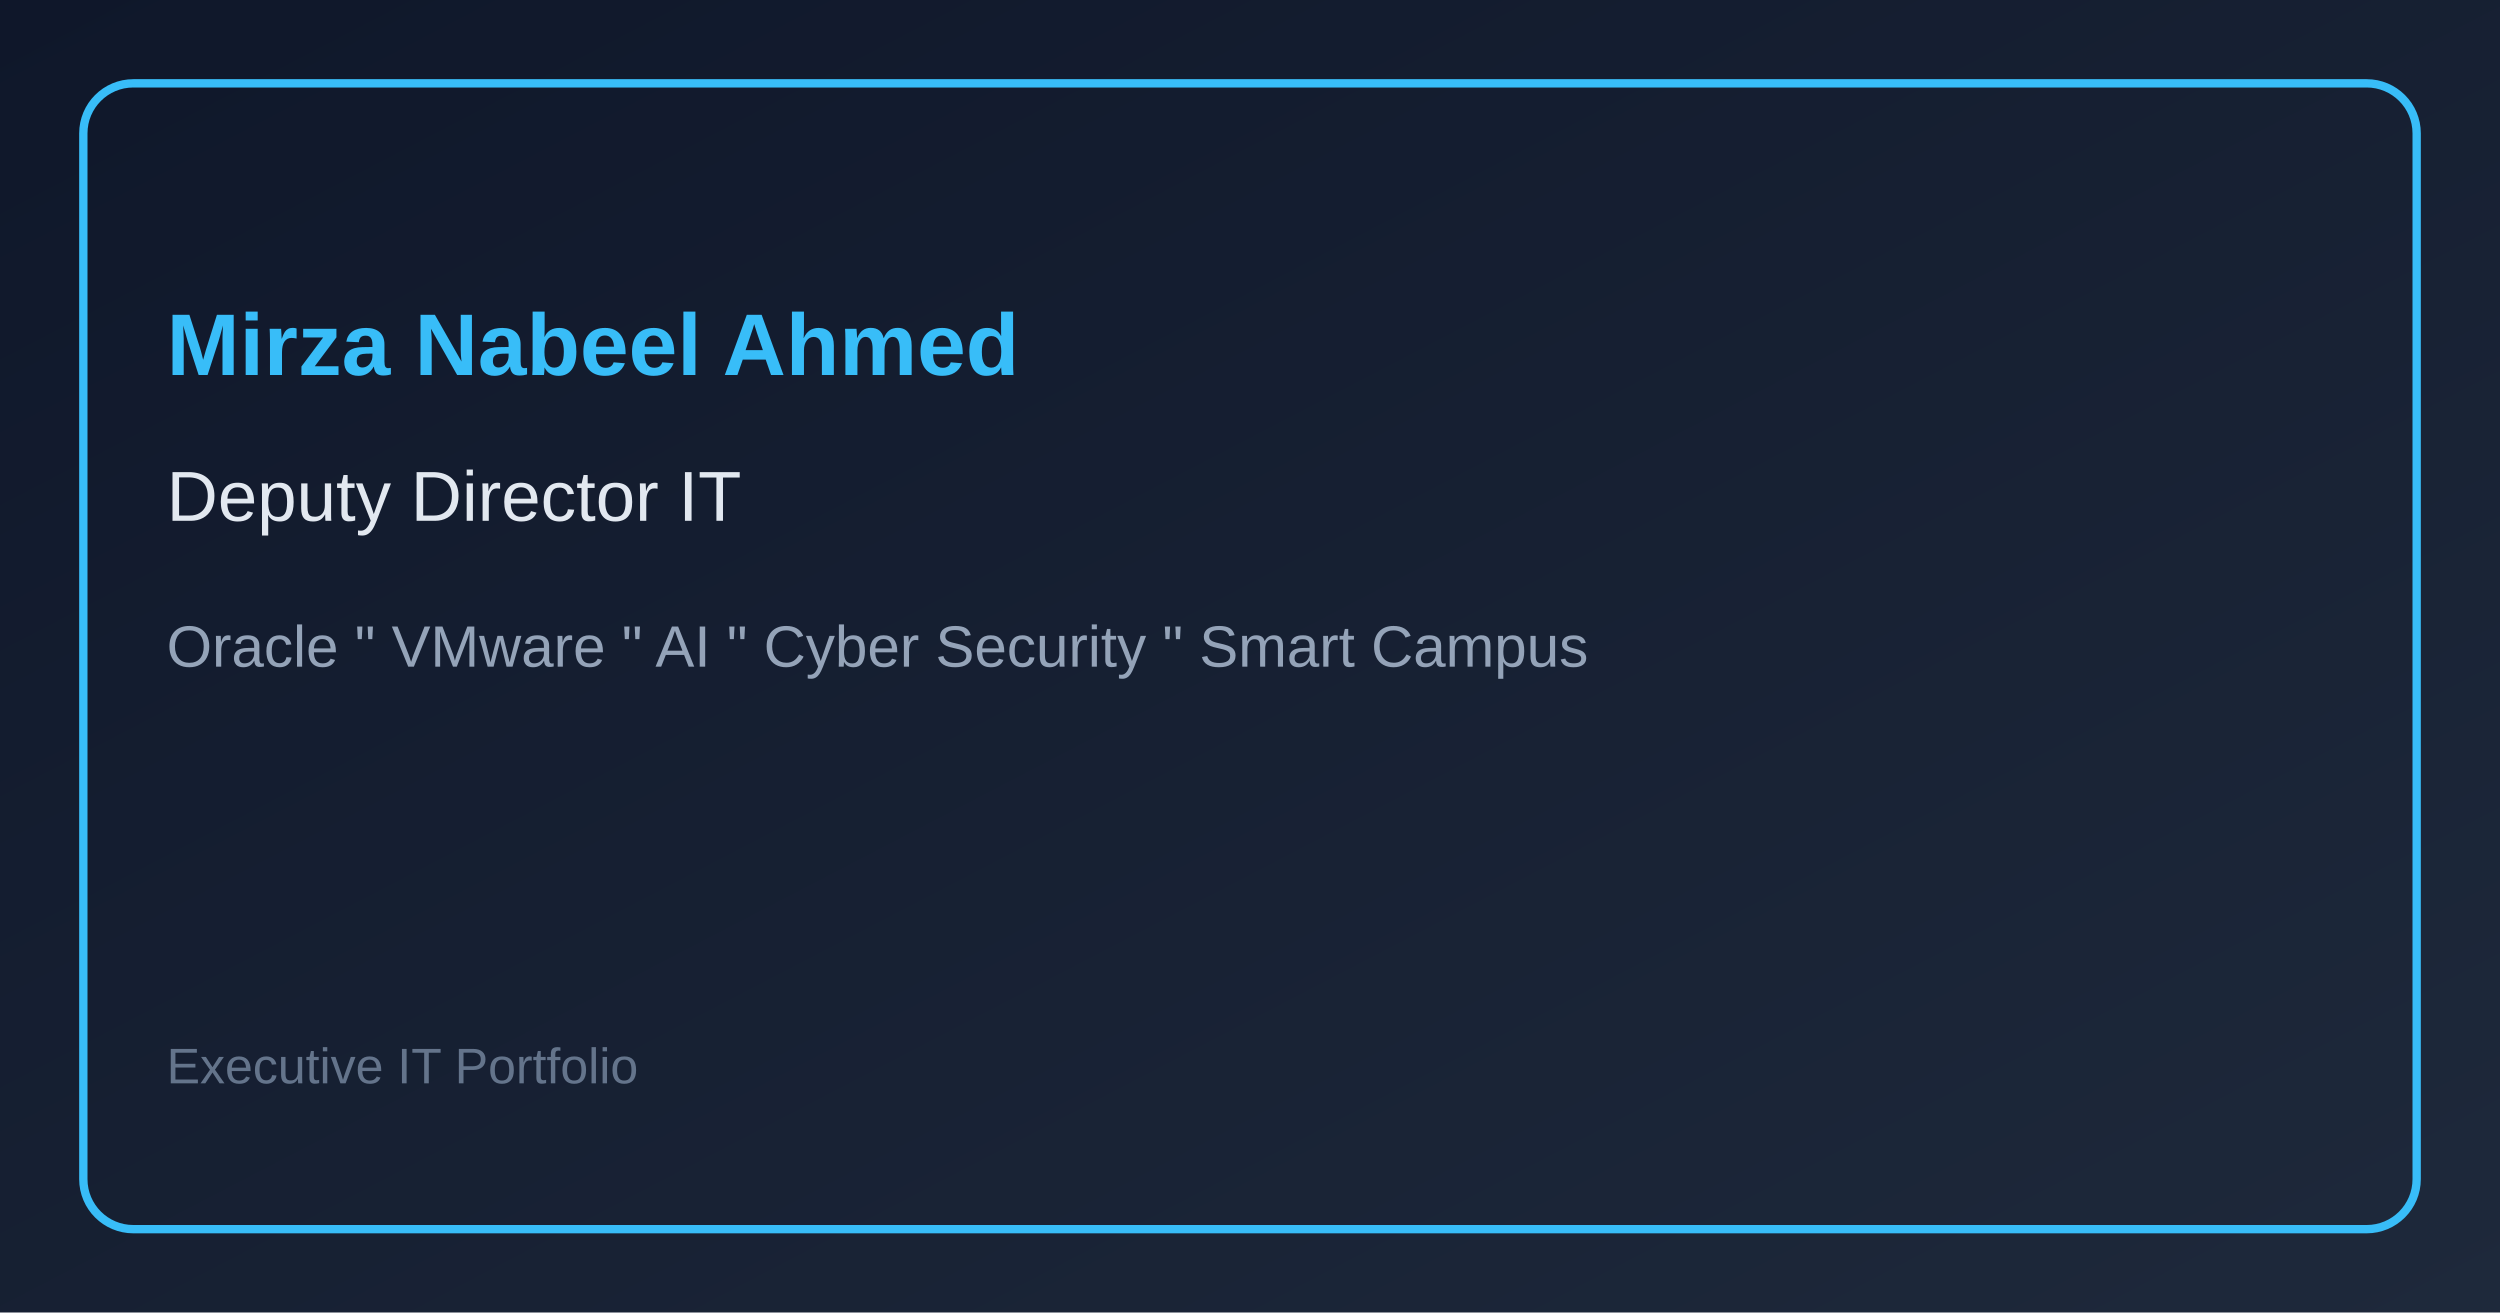
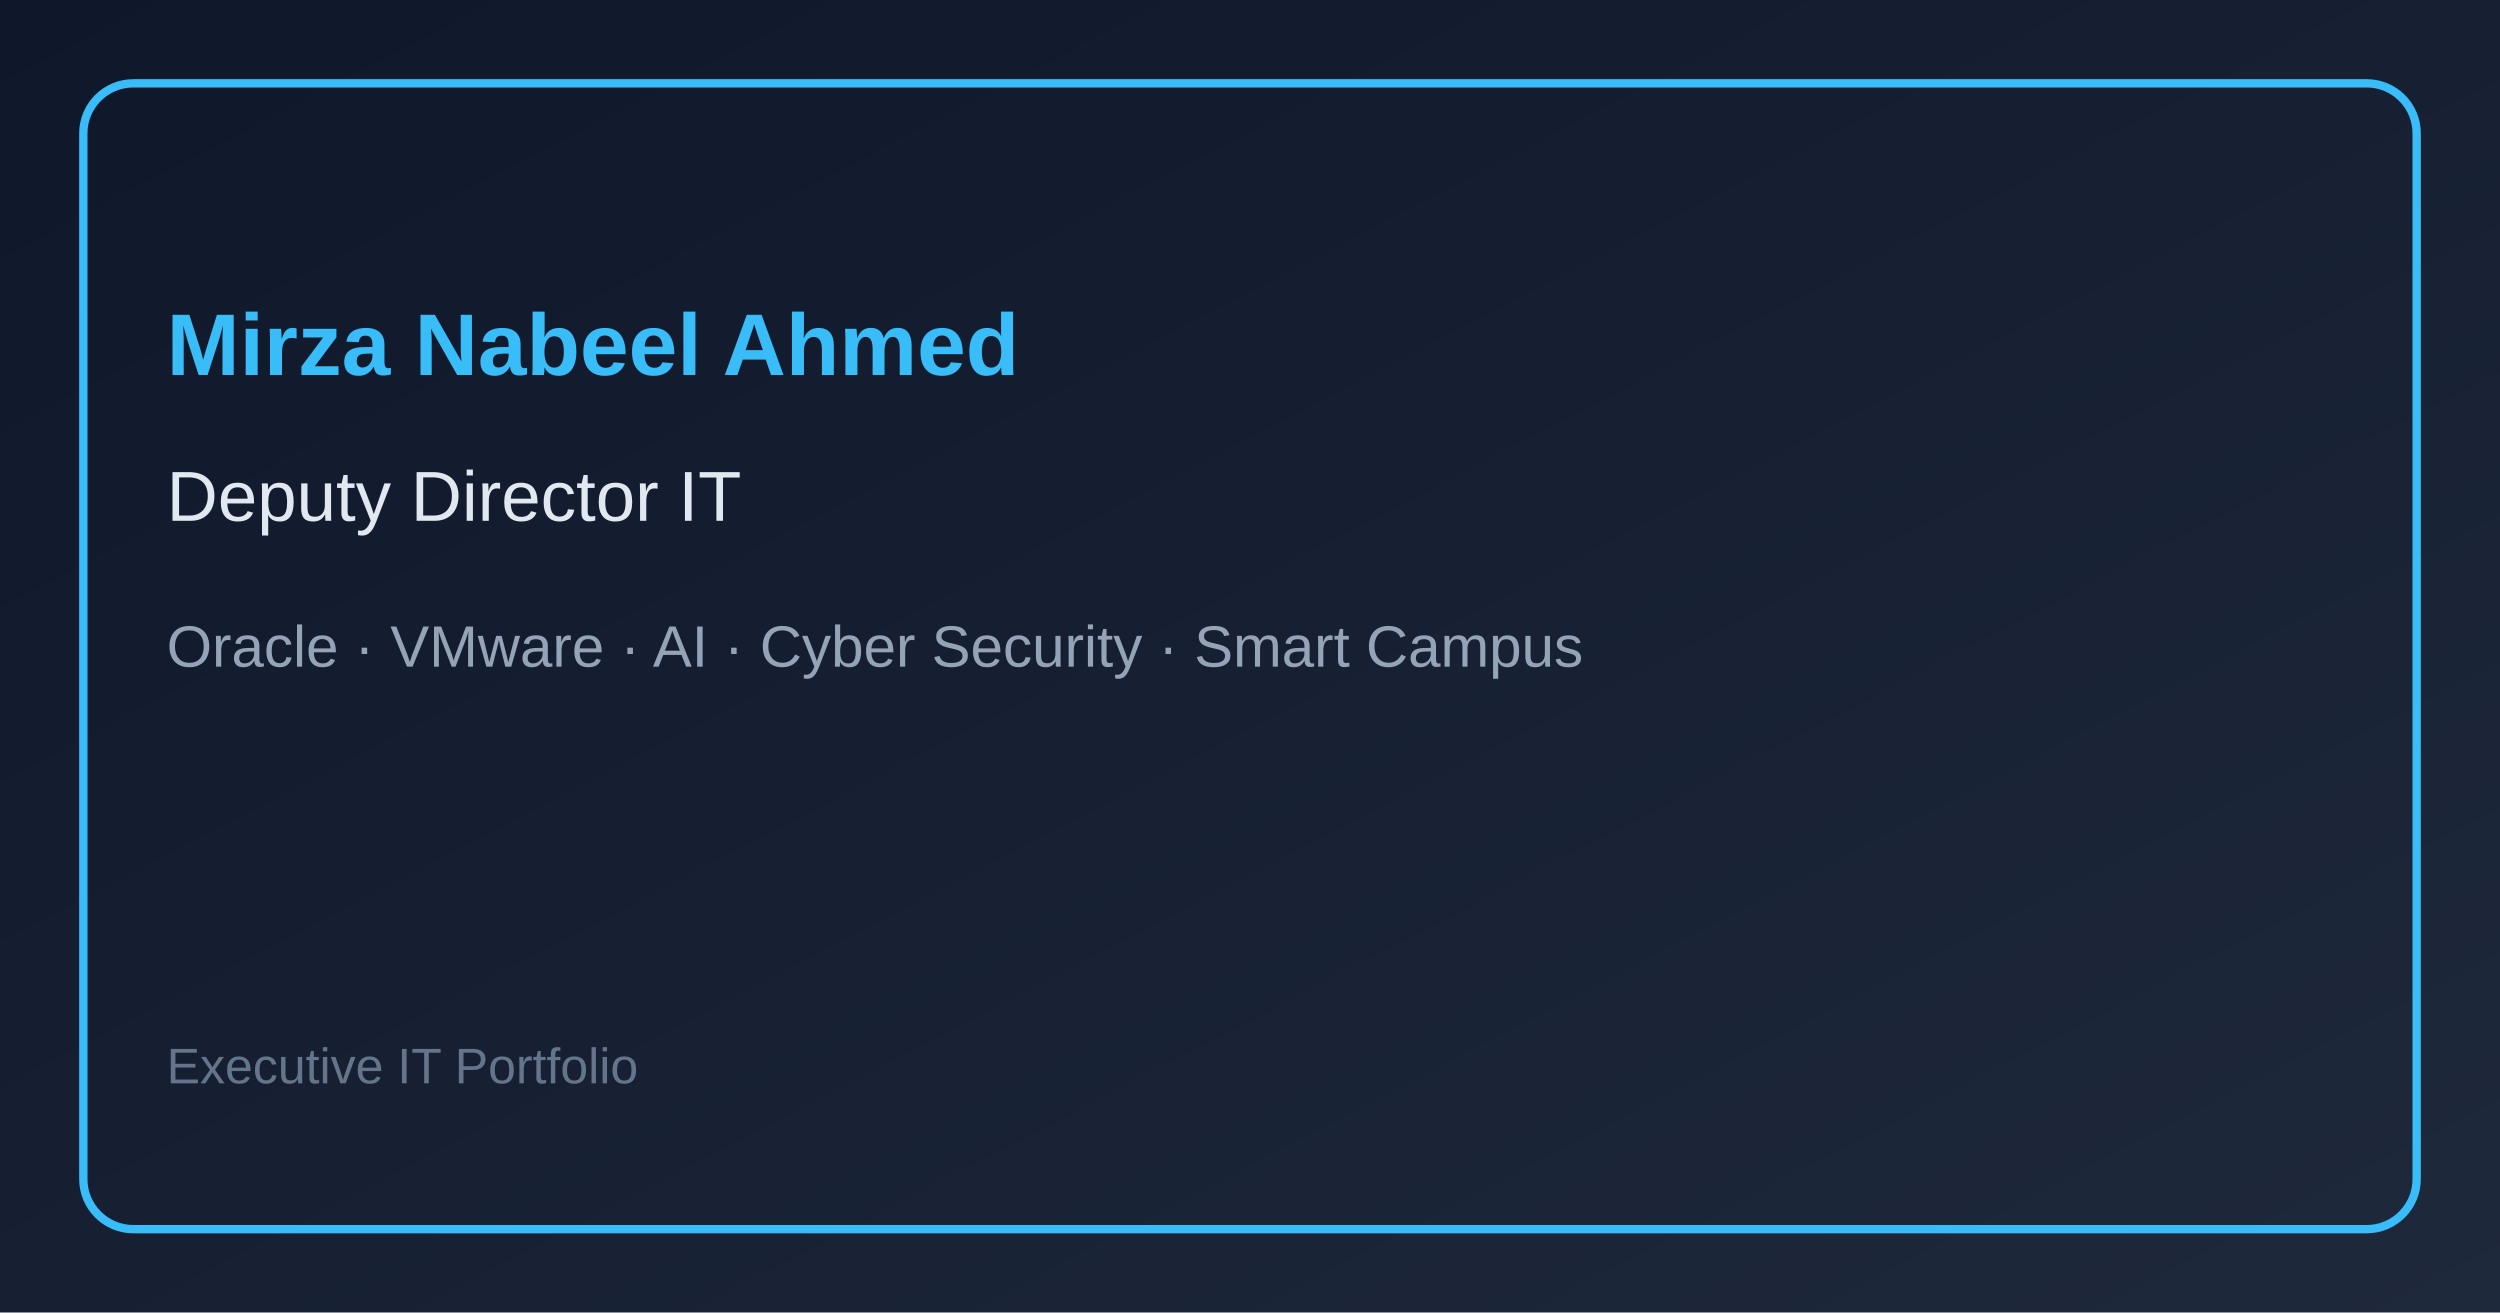
<svg xmlns="http://www.w3.org/2000/svg" width="1200" height="630" viewBox="0 0 1200 630">
  <defs>
    <linearGradient id="bg" x1="0%" y1="0%" x2="100%" y2="100%">
      <stop offset="0%" stop-color="#0f172a" />
      <stop offset="100%" stop-color="#1e293b" />
    </linearGradient>
  </defs>
  <rect width="1200" height="630" fill="url(#bg)" />
  <rect x="40" y="40" width="1120" height="550" rx="24" fill="none" stroke="#38bdf8" stroke-width="4" />
  <text x="80" y="180" fill="#38bdf8" font-family="Arial,sans-serif" font-size="42" font-weight="700">Mirza Nabeel Ahmed</text>
  <text x="80" y="250" fill="#e2e8f0" font-family="Arial,sans-serif" font-size="34">Deputy Director IT</text>
-   <text x="80" y="320" fill="#94a3b8" font-family="Arial,sans-serif" font-size="28">Oracle " VMware " AI " Cyber Security " Smart Campus</text>
+   <text x="80" y="320" fill="#94a3b8" font-family="Arial,sans-serif" font-size="28">Oracle · VMware · AI · Cyber Security · Smart Campus</text>
  <text x="80" y="520" fill="#64748b" font-family="Arial,sans-serif" font-size="24">Executive IT Portfolio</text>
</svg>
